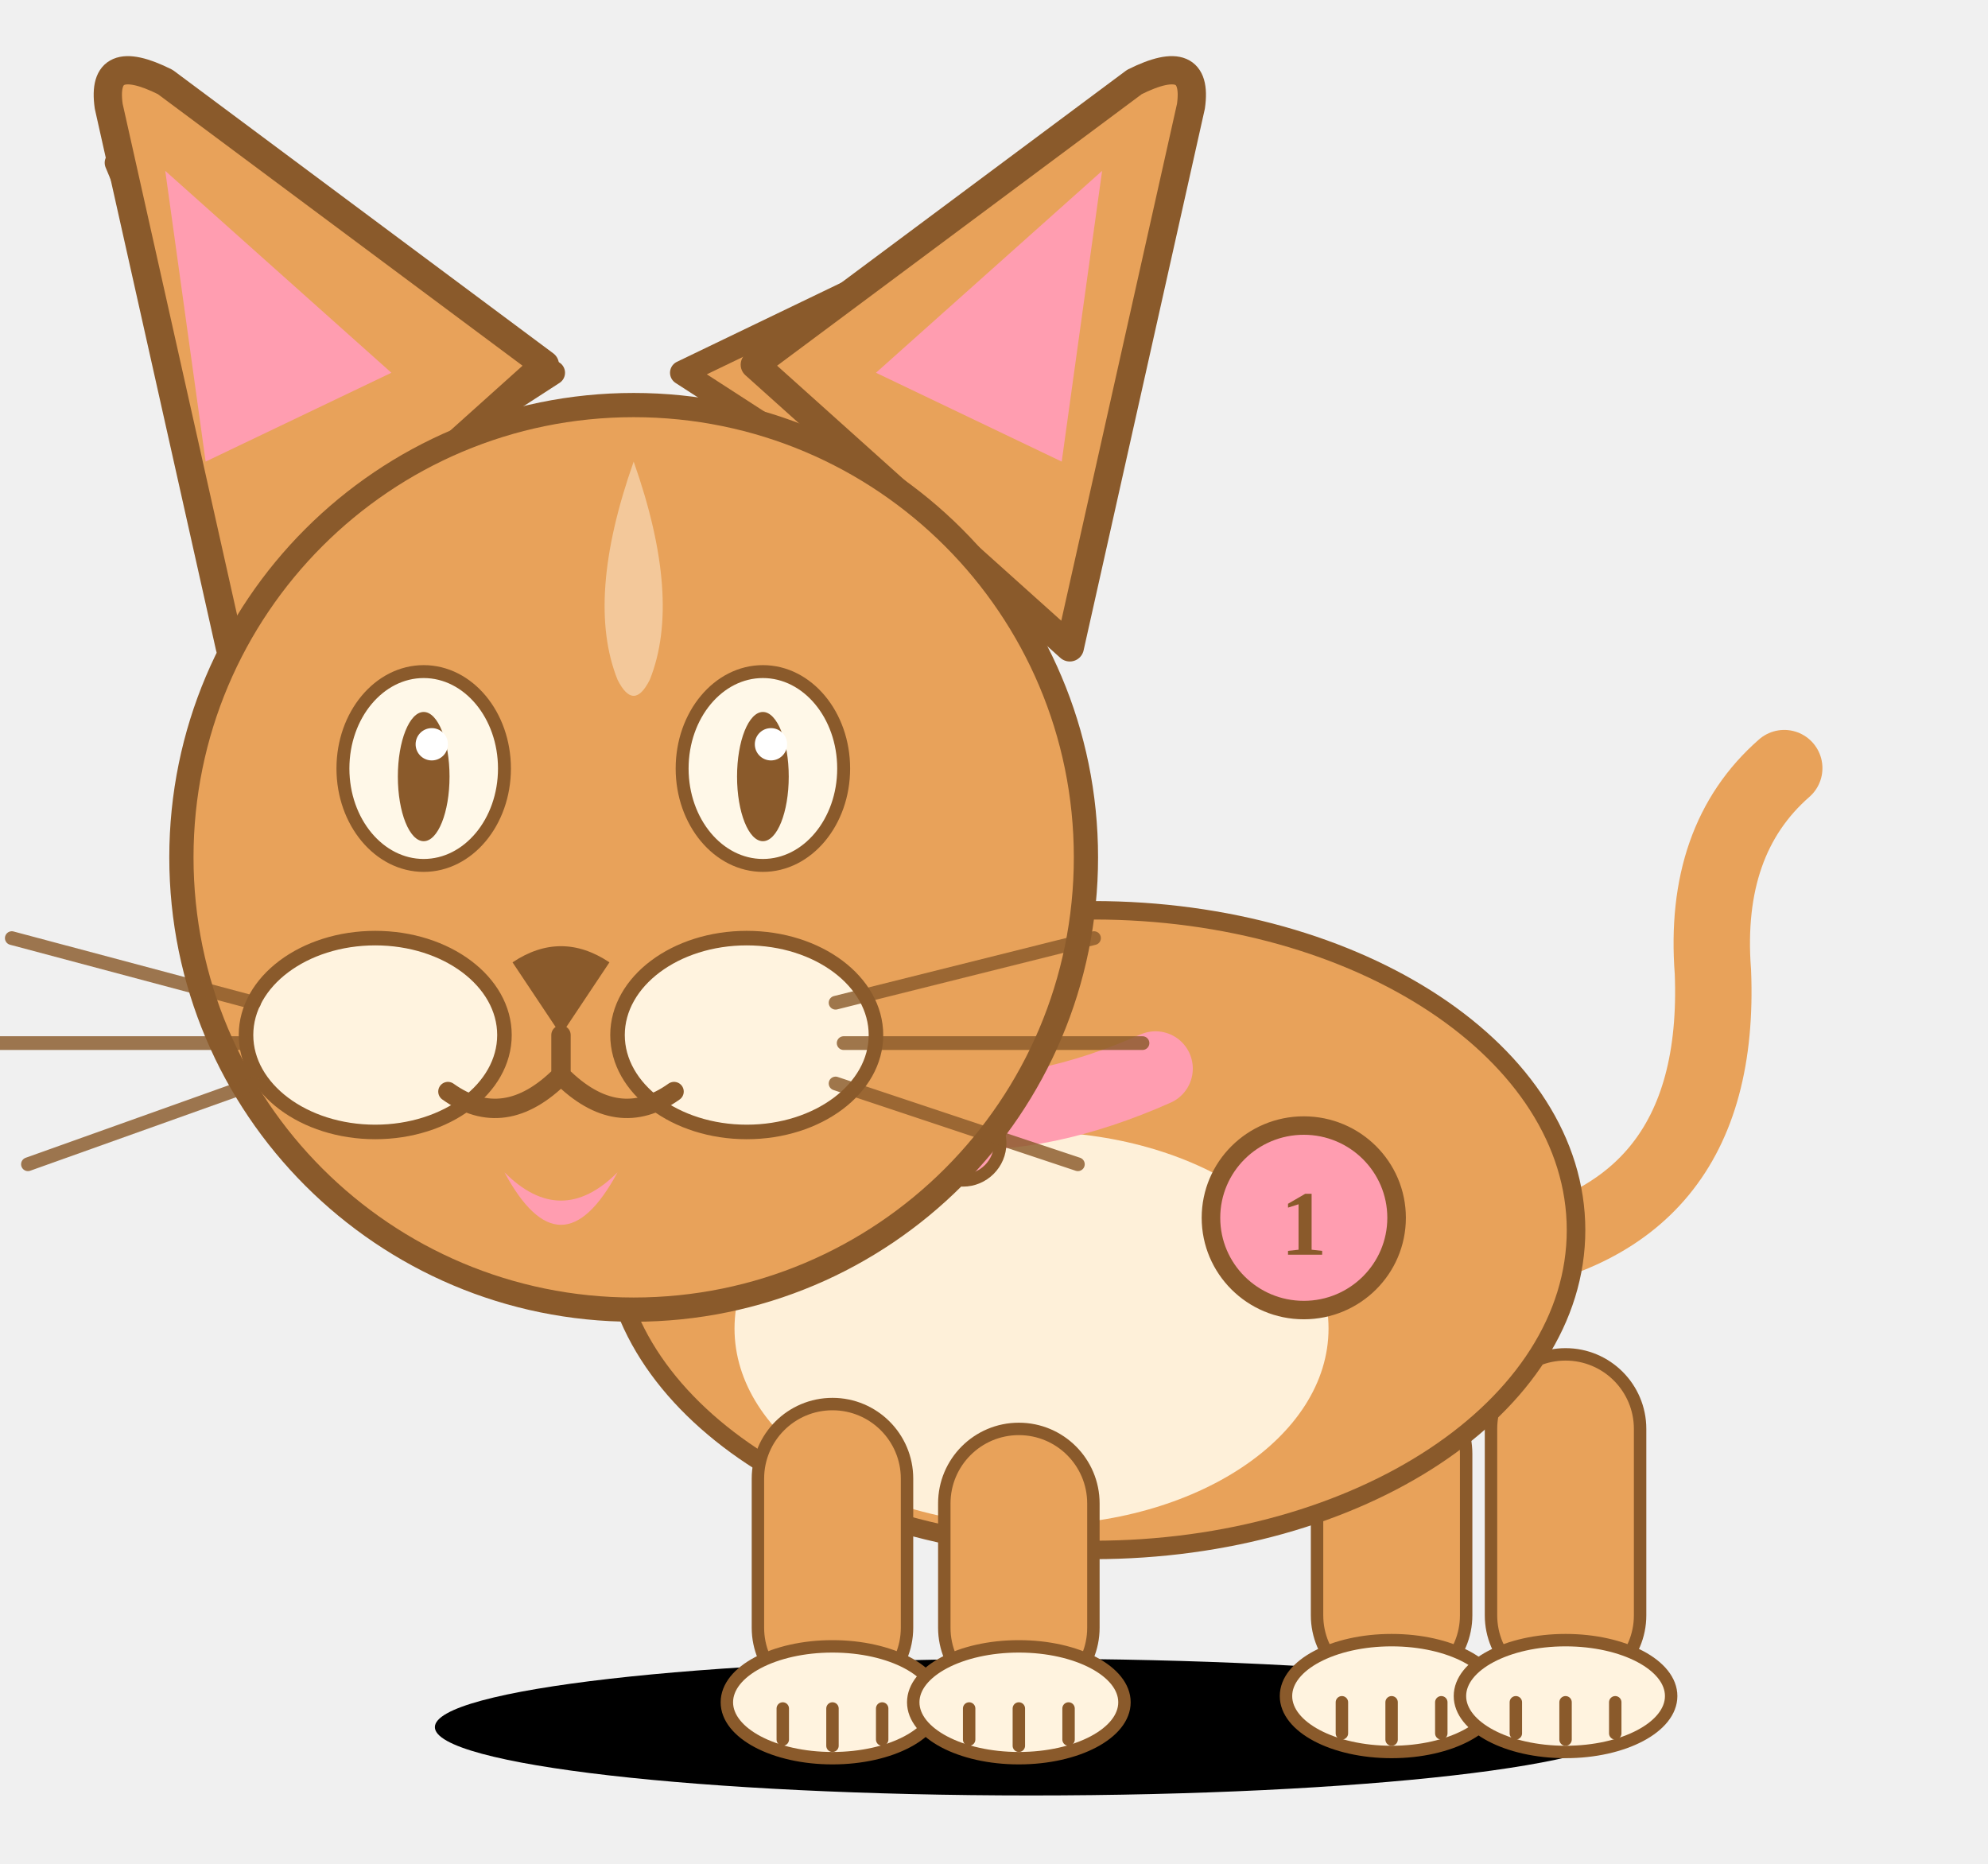
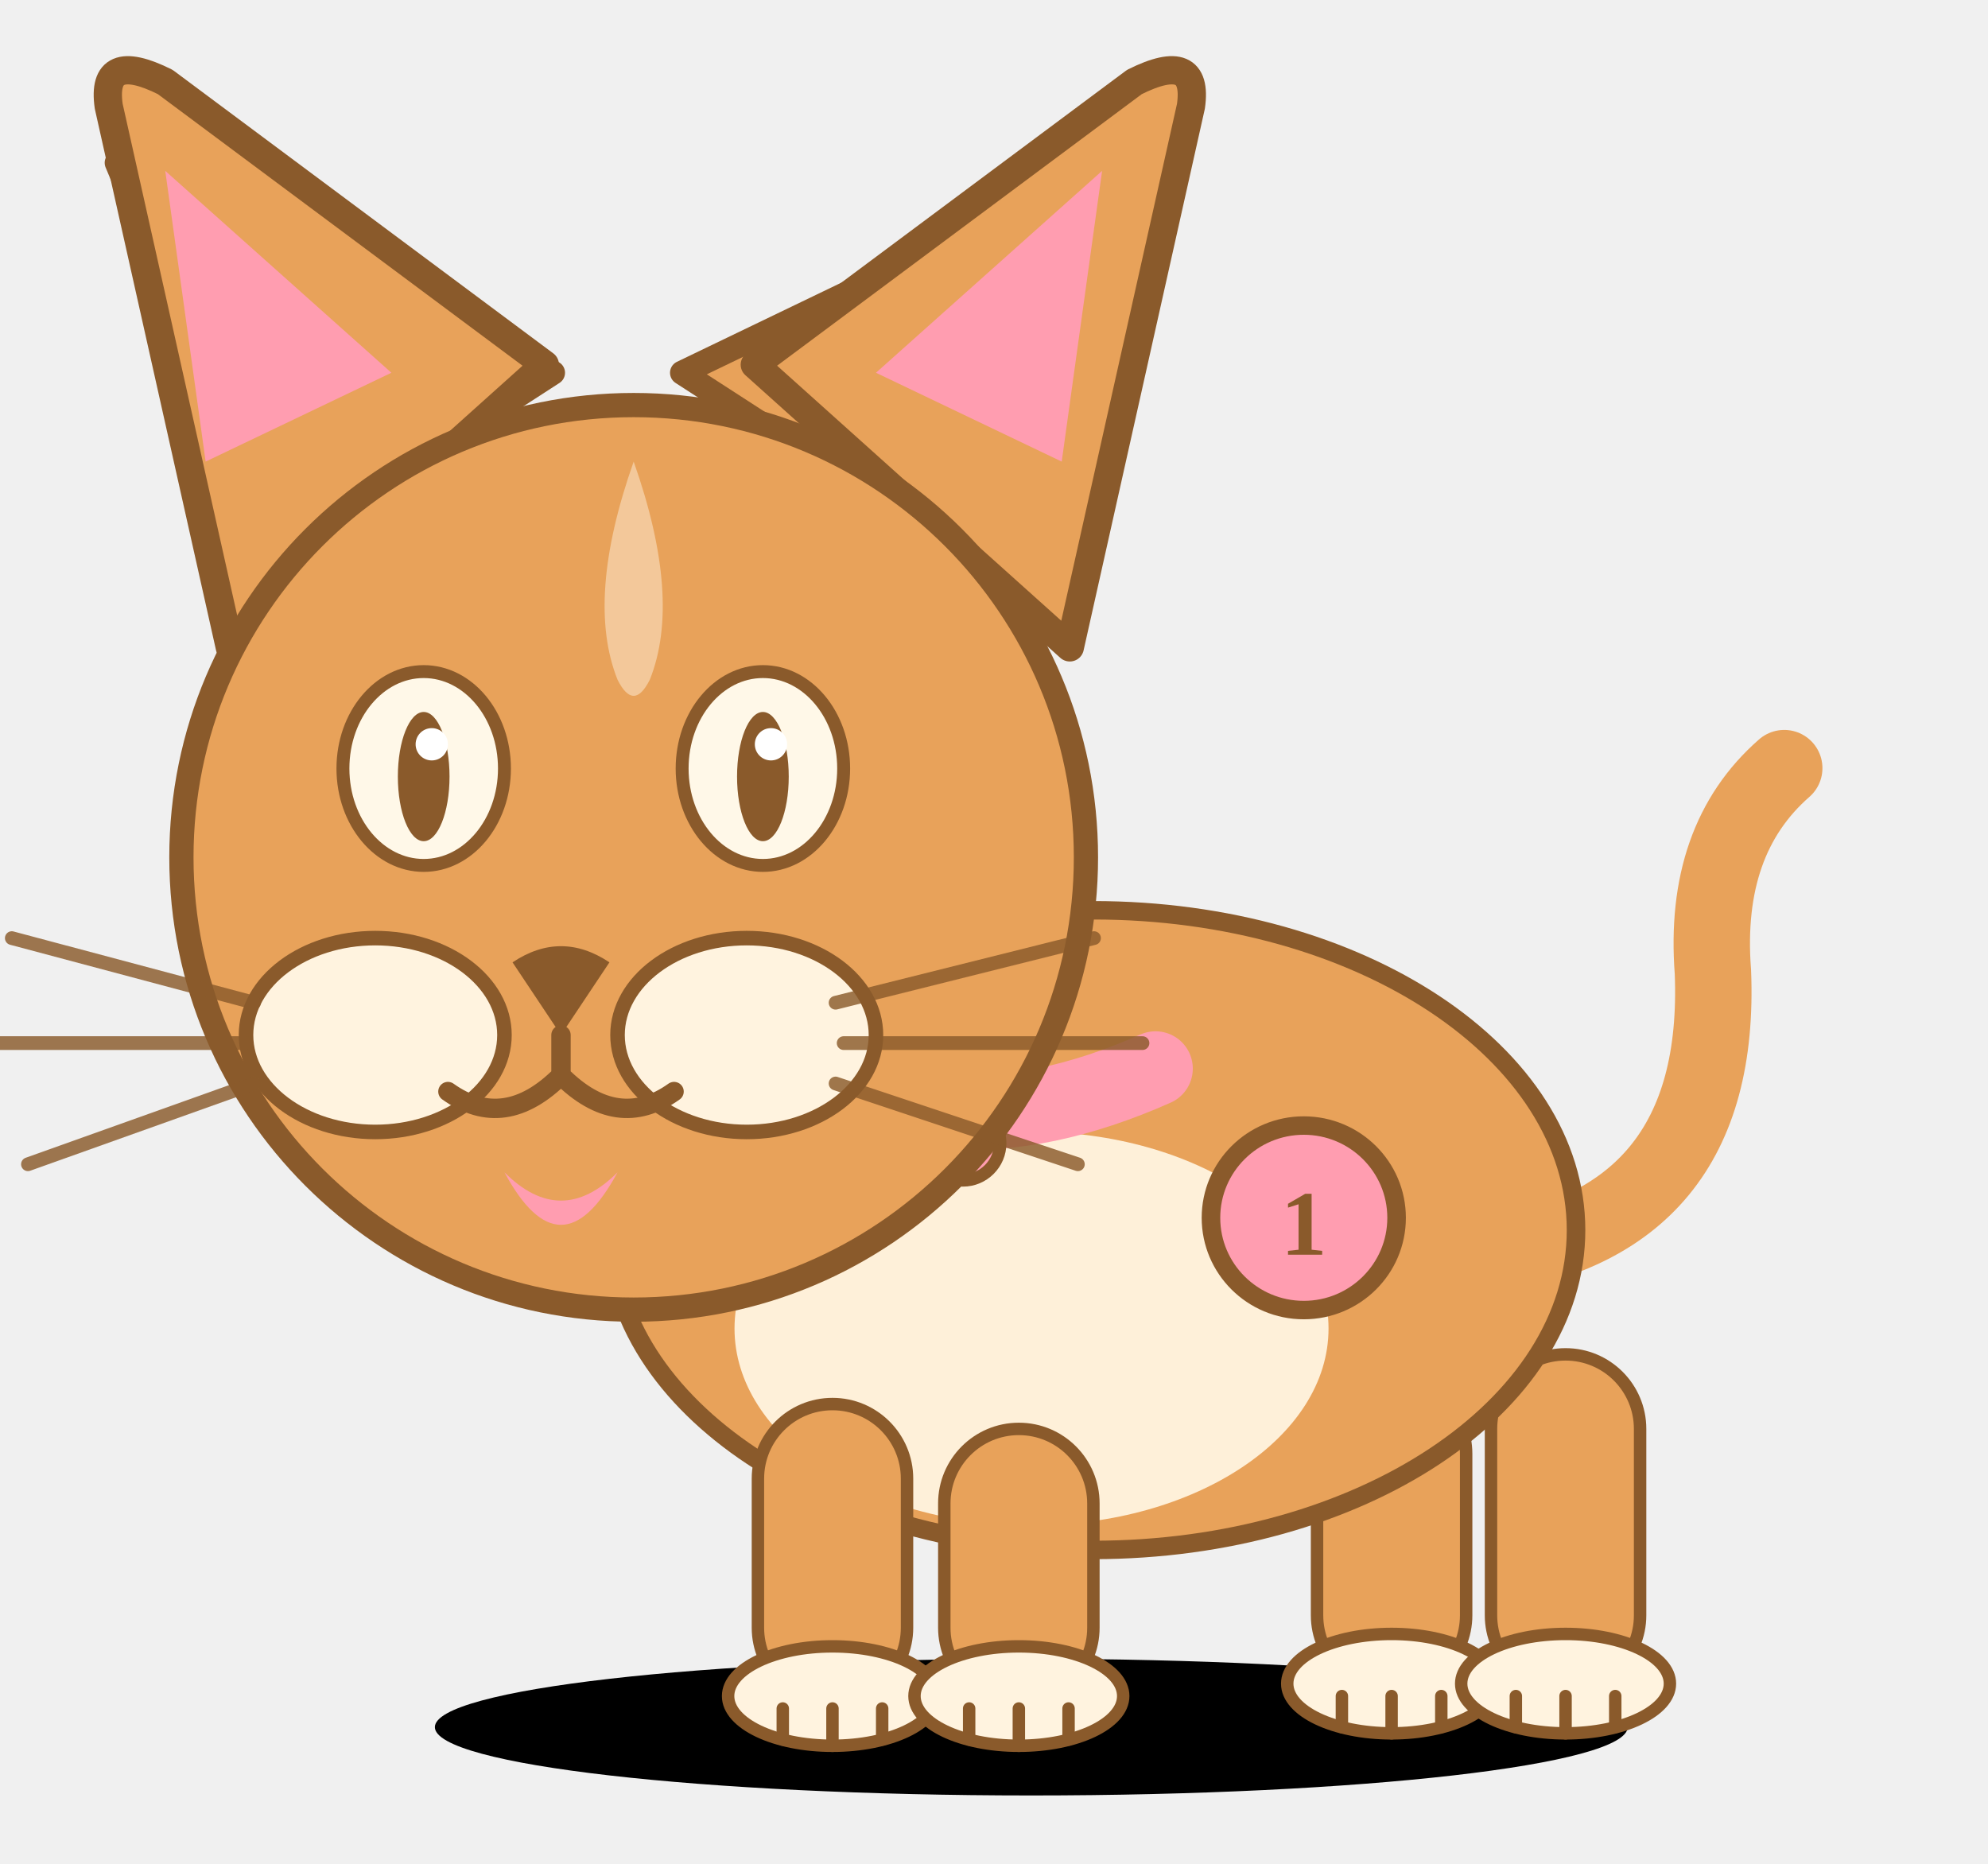
<svg data-v-8c6ae6f0="" viewBox="0 0 320 300" role="img" style="-webkit-filter: saturate(0.9) brightness(1.02);" aria-label="站立的小猫，Lv.1，心情 85/100">
  <ellipse data-v-8c6ae6f0="" class="companion__shadow" cx="166" cy="278" rx="96" ry="11" />
  <g data-v-8c6ae6f0="" transform="translate(238 204) scale(0.82) translate(-238 -204)">
    <g data-v-8c6ae6f0="" class="companion__tail">
      <path data-v-8c6ae6f0="" d="M238 202 Q286 196 284 146 Q282 120 298 106" fill="none" stroke="#e8a25a" stroke-width="15" stroke-linecap="round" />
    </g>
  </g>
  <g data-v-8c6ae6f0="" transform="translate(0 274) scale(1 1) translate(0 -274)" class="companion__legs companion__legs--back">
    <rect data-v-8c6ae6f0="" x="212" y="222" width="24" height="50" rx="12" fill="#e8a25a" stroke="#8a5a2b" stroke-width="2" />
+     <ellipse data-v-8c6ae6f0="" cx="224" cy="271" rx="16.8" ry="8" fill="#fff3df" stroke="#8a5a2b" stroke-width="2" />
+     <path data-v-8c6ae6f0="" d="M216 273 v5 M224 273 v6 M232 273 v5" stroke="#8a5a2b" stroke-width="2" stroke-linecap="round" />
    <rect data-v-8c6ae6f0="" x="240" y="218" width="24" height="54" rx="12" fill="#e8a25a" stroke="#8a5a2b" stroke-width="2" />
-     <ellipse data-v-8c6ae6f0="" cx="224" cy="273" rx="17" ry="9" fill="#fff3df" stroke="#8a5a2b" stroke-width="2" />
-     <ellipse data-v-8c6ae6f0="" cx="252" cy="273" rx="17" ry="9" fill="#fff3df" stroke="#8a5a2b" stroke-width="2" />
-     <path data-v-8c6ae6f0="" d="M216 274 v5 M224 274 v6 M232 274 v5 M244 274 v5 M252 274 v6 M260 274 v5" stroke="#8a5a2b" stroke-width="2" stroke-linecap="round" />
+     <ellipse data-v-8c6ae6f0="" cx="252" cy="271" rx="16.8" ry="8" fill="#fff3df" stroke="#8a5a2b" stroke-width="2" />
+     <path data-v-8c6ae6f0="" d="M244 273 v5 M252 273 v6 M260 273 v5" stroke="#8a5a2b" stroke-width="2" stroke-linecap="round" />
  </g>
  <g data-v-8c6ae6f0="" transform="translate(176 198) scale(0.996 0.99) translate(-176 -198)">
    <ellipse data-v-8c6ae6f0="" cx="176" cy="198" rx="78" ry="52" fill="#e8a25a" stroke="#8a5a2b" stroke-width="3" />
    <ellipse data-v-8c6ae6f0="" cx="166" cy="214" rx="48" ry="32" fill="#fff3df" opacity="0.95" />
  </g>
  <g data-v-8c6ae6f0="" transform="translate(176 198) scale(0.996 0.99) translate(-176 -198)" class="companion__badge" aria-hidden="true">
    <circle data-v-8c6ae6f0="" cx="210" cy="196" r="15" fill="#ff9db0" stroke="#8a5a2b" stroke-width="3" />
    <text data-v-8c6ae6f0="" x="210" y="202" text-anchor="middle" font-size="15" font-weight="800" fill="#8a5a2b">1</text>
  </g>
  <g data-v-8c6ae6f0="" transform="translate(0 274) scale(1 1) translate(0 -274)" class="companion__legs companion__legs--front">
    <rect data-v-8c6ae6f0="" x="122" y="226" width="24" height="48" rx="12" fill="#e8a25a" stroke="#8a5a2b" stroke-width="2" />
+     <ellipse data-v-8c6ae6f0="" cx="134" cy="273" rx="16.8" ry="8" fill="#fff3df" stroke="#8a5a2b" stroke-width="2" />
+     <path data-v-8c6ae6f0="" d="M126 275 v5 M134 275 v6 M142 275 v5" stroke="#8a5a2b" stroke-width="2" stroke-linecap="round" />
    <rect data-v-8c6ae6f0="" x="152" y="230" width="24" height="44" rx="12" fill="#e8a25a" stroke="#8a5a2b" stroke-width="2" />
-     <ellipse data-v-8c6ae6f0="" cx="134" cy="274" rx="17" ry="9" fill="#fff3df" stroke="#8a5a2b" stroke-width="2" />
-     <ellipse data-v-8c6ae6f0="" cx="164" cy="274" rx="17" ry="9" fill="#fff3df" stroke="#8a5a2b" stroke-width="2" />
-     <path data-v-8c6ae6f0="" d="M126 275 v5 M134 275 v6 M142 275 v5 M156 275 v5 M164 275 v6 M172 275 v5" stroke="#8a5a2b" stroke-width="2" stroke-linecap="round" />
+     <ellipse data-v-8c6ae6f0="" cx="164" cy="273" rx="16.8" ry="8" fill="#fff3df" stroke="#8a5a2b" stroke-width="2" />
+     <path data-v-8c6ae6f0="" d="M156 275 v5 M164 275 v6 M172 275 v5" stroke="#8a5a2b" stroke-width="2" stroke-linecap="round" />
  </g>
-   <path data-v-8c6ae6f0="" d="M124 168 Q150 188 186 172" fill="none" stroke="#ff9db0" stroke-width="12" stroke-linecap="round" />
-   <circle data-v-8c6ae6f0="" cx="155" cy="184" r="6" fill="#ff9db0" stroke="#8a5a2b" stroke-width="2" />
+   <g data-v-8c6ae6f0="">
+     <path data-v-8c6ae6f0="" d="M124 168 Q150 188 186 172" fill="none" stroke="#ff9db0" stroke-width="12" stroke-linecap="round" />
+     <circle data-v-8c6ae6f0="" cx="155" cy="184" r="6" fill="#ff9db0" stroke="#8a5a2b" stroke-width="2" />
+   </g>
  <g data-v-8c6ae6f0="" transform="translate(102 138) scale(1.3) translate(-102 -138)">
-     <g data-v-8c6ae6f0="">
-       <path data-v-8c6ae6f0="" d="M58 100 L38 52 L92 78 Z" fill="#e8a25a" stroke="#8a5a2b" stroke-width="3" stroke-linejoin="round" />
-       <path data-v-8c6ae6f0="" d="M142 100 L162 52 L108 78 Z" fill="#e8a25a" stroke="#8a5a2b" stroke-width="3" stroke-linejoin="round" />
-       <path data-v-8c6ae6f0="" d="M60 92 L48 64 L82 80 Z" fill="#ff9db0" />
-       <path data-v-8c6ae6f0="" d="M140 92 L152 64 L118 80 Z" fill="#ff9db0" />
-     </g>
-     <g data-v-8c6ae6f0="" class="companion__cat-face">
-       <g data-v-8c6ae6f0="" class="companion__cat-ears" aria-hidden="true">
-         <path data-v-8c6ae6f0="" d="M52 112 L37 45 Q36 38 44 42 L91 77 Z" fill="#e8a25a" stroke="#8a5a2b" stroke-width="3.5" stroke-linejoin="round" />
-         <path data-v-8c6ae6f0="" d="M117 77 L164 42 Q172 38 171 45 L156 112 Z" fill="#e8a25a" stroke="#8a5a2b" stroke-width="3.5" stroke-linejoin="round" />
+     <g data-v-8c6ae6f0="" transform="translate(0 0)">
+       <g data-v-8c6ae6f0="">
+         <path data-v-8c6ae6f0="" d="M58 100 L38 52 L92 78 Z" fill="#e8a25a" stroke="#8a5a2b" stroke-width="3" stroke-linejoin="round" />
+         <path data-v-8c6ae6f0="" d="M142 100 L162 52 L108 78 Z" fill="#e8a25a" stroke="#8a5a2b" stroke-width="3" stroke-linejoin="round" />
+         <path data-v-8c6ae6f0="" d="M60 92 L48 64 L82 80 Z" fill="#ff9db0" />
+         <path data-v-8c6ae6f0="" d="M140 92 L152 64 L118 80 Z" fill="#ff9db0" />
      </g>
-       <circle data-v-8c6ae6f0="" cx="102" cy="138" r="56" fill="#e8a25a" stroke="#8a5a2b" stroke-width="3" />
-       <g data-v-8c6ae6f0="" data-feature="cat-inner-ears" aria-hidden="true">
-         <path data-v-8c6ae6f0="" d="M49 89 L44 53 L72 78 Z M132 78 L160 53 L155 89 Z" fill="#ff9db0" />
-       </g>
-       <path data-v-8c6ae6f0="" d="M102 89 Q96 106 100 116 Q102 120 104 116 Q108 106 102 89 Z" fill="#fff3df" opacity="0.48" />
-       <g data-v-8c6ae6f0="" data-feature="cat-whisker-pads">
-         <ellipse data-v-8c6ae6f0="" cx="70" cy="160" rx="16" ry="12" fill="#fff3df" stroke="#8a5a2b" stroke-width="1.8" />
-         <ellipse data-v-8c6ae6f0="" cx="116" cy="160" rx="16" ry="12" fill="#fff3df" stroke="#8a5a2b" stroke-width="1.8" />
-       </g>
-       <g data-v-8c6ae6f0="" class="companion__cat-whiskers" stroke="#8a5a2b" stroke-width="1.7" stroke-linecap="round" opacity="0.82">
-         <path data-v-8c6ae6f0="" d="M55 156 L25 148 M54 161 L19 161 M55 166 L27 176" />
-         <path data-v-8c6ae6f0="" d="M127 156 L159 148 M128 161 L165 161 M127 166 L157 176" />
-       </g>
-       <path data-v-8c6ae6f0="" data-feature="cat-triangle-nose" d="M87 151 Q93 147 99 151 L93 160 Z" fill="#8a5a2b" />
-       <path data-v-8c6ae6f0="" d="M93 160 L93 165 M93 165 Q86 172 79 167 M93 165 Q100 172 107 167" fill="none" stroke="#8a5a2b" stroke-width="2.4" stroke-linecap="round" />
-       <path data-v-8c6ae6f0="" d="M86 177 Q93 190 100 177 Q93 184 86 177 Z" fill="#ff9db0" />
-       <g data-v-8c6ae6f0="" data-feature="cat-vertical-pupils">
-         <ellipse data-v-8c6ae6f0="" cx="76" cy="127" rx="10" ry="12" fill="#fff8e8" stroke="#8a5a2b" stroke-width="1.6" />
-         <ellipse data-v-8c6ae6f0="" cx="118" cy="127" rx="10" ry="12" fill="#fff8e8" stroke="#8a5a2b" stroke-width="1.6" />
-         <ellipse data-v-8c6ae6f0="" cx="76" cy="128" rx="3.2" ry="8" fill="#8a5a2b" />
-         <ellipse data-v-8c6ae6f0="" cx="118" cy="128" rx="3.2" ry="8" fill="#8a5a2b" />
-         <circle data-v-8c6ae6f0="" cx="77" cy="124" r="2" fill="#fff" />
-         <circle data-v-8c6ae6f0="" cx="119" cy="124" r="2" fill="#fff" />
+       <g data-v-8c6ae6f0="" class="companion__cat-face">
+         <g data-v-8c6ae6f0="" class="companion__cat-ears" aria-hidden="true">
+           <path data-v-8c6ae6f0="" d="M52 112 L37 45 Q36 38 44 42 L91 77 Z" fill="#e8a25a" stroke="#8a5a2b" stroke-width="3.5" stroke-linejoin="round" />
+           <path data-v-8c6ae6f0="" d="M117 77 L164 42 Q172 38 171 45 L156 112 Z" fill="#e8a25a" stroke="#8a5a2b" stroke-width="3.5" stroke-linejoin="round" />
+         </g>
+         <circle data-v-8c6ae6f0="" cx="102" cy="138" r="56" fill="#e8a25a" stroke="#8a5a2b" stroke-width="3" />
+         <g data-v-8c6ae6f0="" data-feature="cat-inner-ears" aria-hidden="true">
+           <path data-v-8c6ae6f0="" d="M49 89 L44 53 L72 78 Z M132 78 L160 53 L155 89 Z" fill="#ff9db0" />
+         </g>
+         <path data-v-8c6ae6f0="" d="M102 89 Q96 106 100 116 Q102 120 104 116 Q108 106 102 89 Z" fill="#fff3df" opacity="0.48" />
+         <g data-v-8c6ae6f0="" data-feature="cat-whisker-pads">
+           <ellipse data-v-8c6ae6f0="" cx="70" cy="160" rx="16" ry="12" fill="#fff3df" stroke="#8a5a2b" stroke-width="1.8" />
+           <ellipse data-v-8c6ae6f0="" cx="116" cy="160" rx="16" ry="12" fill="#fff3df" stroke="#8a5a2b" stroke-width="1.8" />
+         </g>
+         <g data-v-8c6ae6f0="" class="companion__cat-whiskers" stroke="#8a5a2b" stroke-width="1.7" stroke-linecap="round" opacity="0.82">
+           <path data-v-8c6ae6f0="" d="M55 156 L25 148 M54 161 L19 161 M55 166 L27 176" />
+           <path data-v-8c6ae6f0="" d="M127 156 L159 148 M128 161 L165 161 M127 166 L157 176" />
+         </g>
+         <path data-v-8c6ae6f0="" data-feature="cat-triangle-nose" d="M87 151 Q93 147 99 151 L93 160 Z" fill="#8a5a2b" />
+         <path data-v-8c6ae6f0="" d="M93 160 L93 165 M93 165 Q86 172 79 167 M93 165 Q100 172 107 167" fill="none" stroke="#8a5a2b" stroke-width="2.4" stroke-linecap="round" />
+         <path data-v-8c6ae6f0="" d="M86 177 Q93 190 100 177 Q93 184 86 177 Z" fill="#ff9db0" />
+         <g data-v-8c6ae6f0="" data-feature="cat-vertical-pupils">
+           <ellipse data-v-8c6ae6f0="" cx="76" cy="127" rx="10" ry="12" fill="#fff8e8" stroke="#8a5a2b" stroke-width="1.6" />
+           <ellipse data-v-8c6ae6f0="" cx="118" cy="127" rx="10" ry="12" fill="#fff8e8" stroke="#8a5a2b" stroke-width="1.6" />
+           <ellipse data-v-8c6ae6f0="" cx="76" cy="128" rx="3.2" ry="8" fill="#8a5a2b" />
+           <ellipse data-v-8c6ae6f0="" cx="118" cy="128" rx="3.2" ry="8" fill="#8a5a2b" />
+           <circle data-v-8c6ae6f0="" cx="77" cy="124" r="2" fill="#fff" />
+           <circle data-v-8c6ae6f0="" cx="119" cy="124" r="2" fill="#fff" />
+         </g>
      </g>
    </g>
  </g>
</svg>
